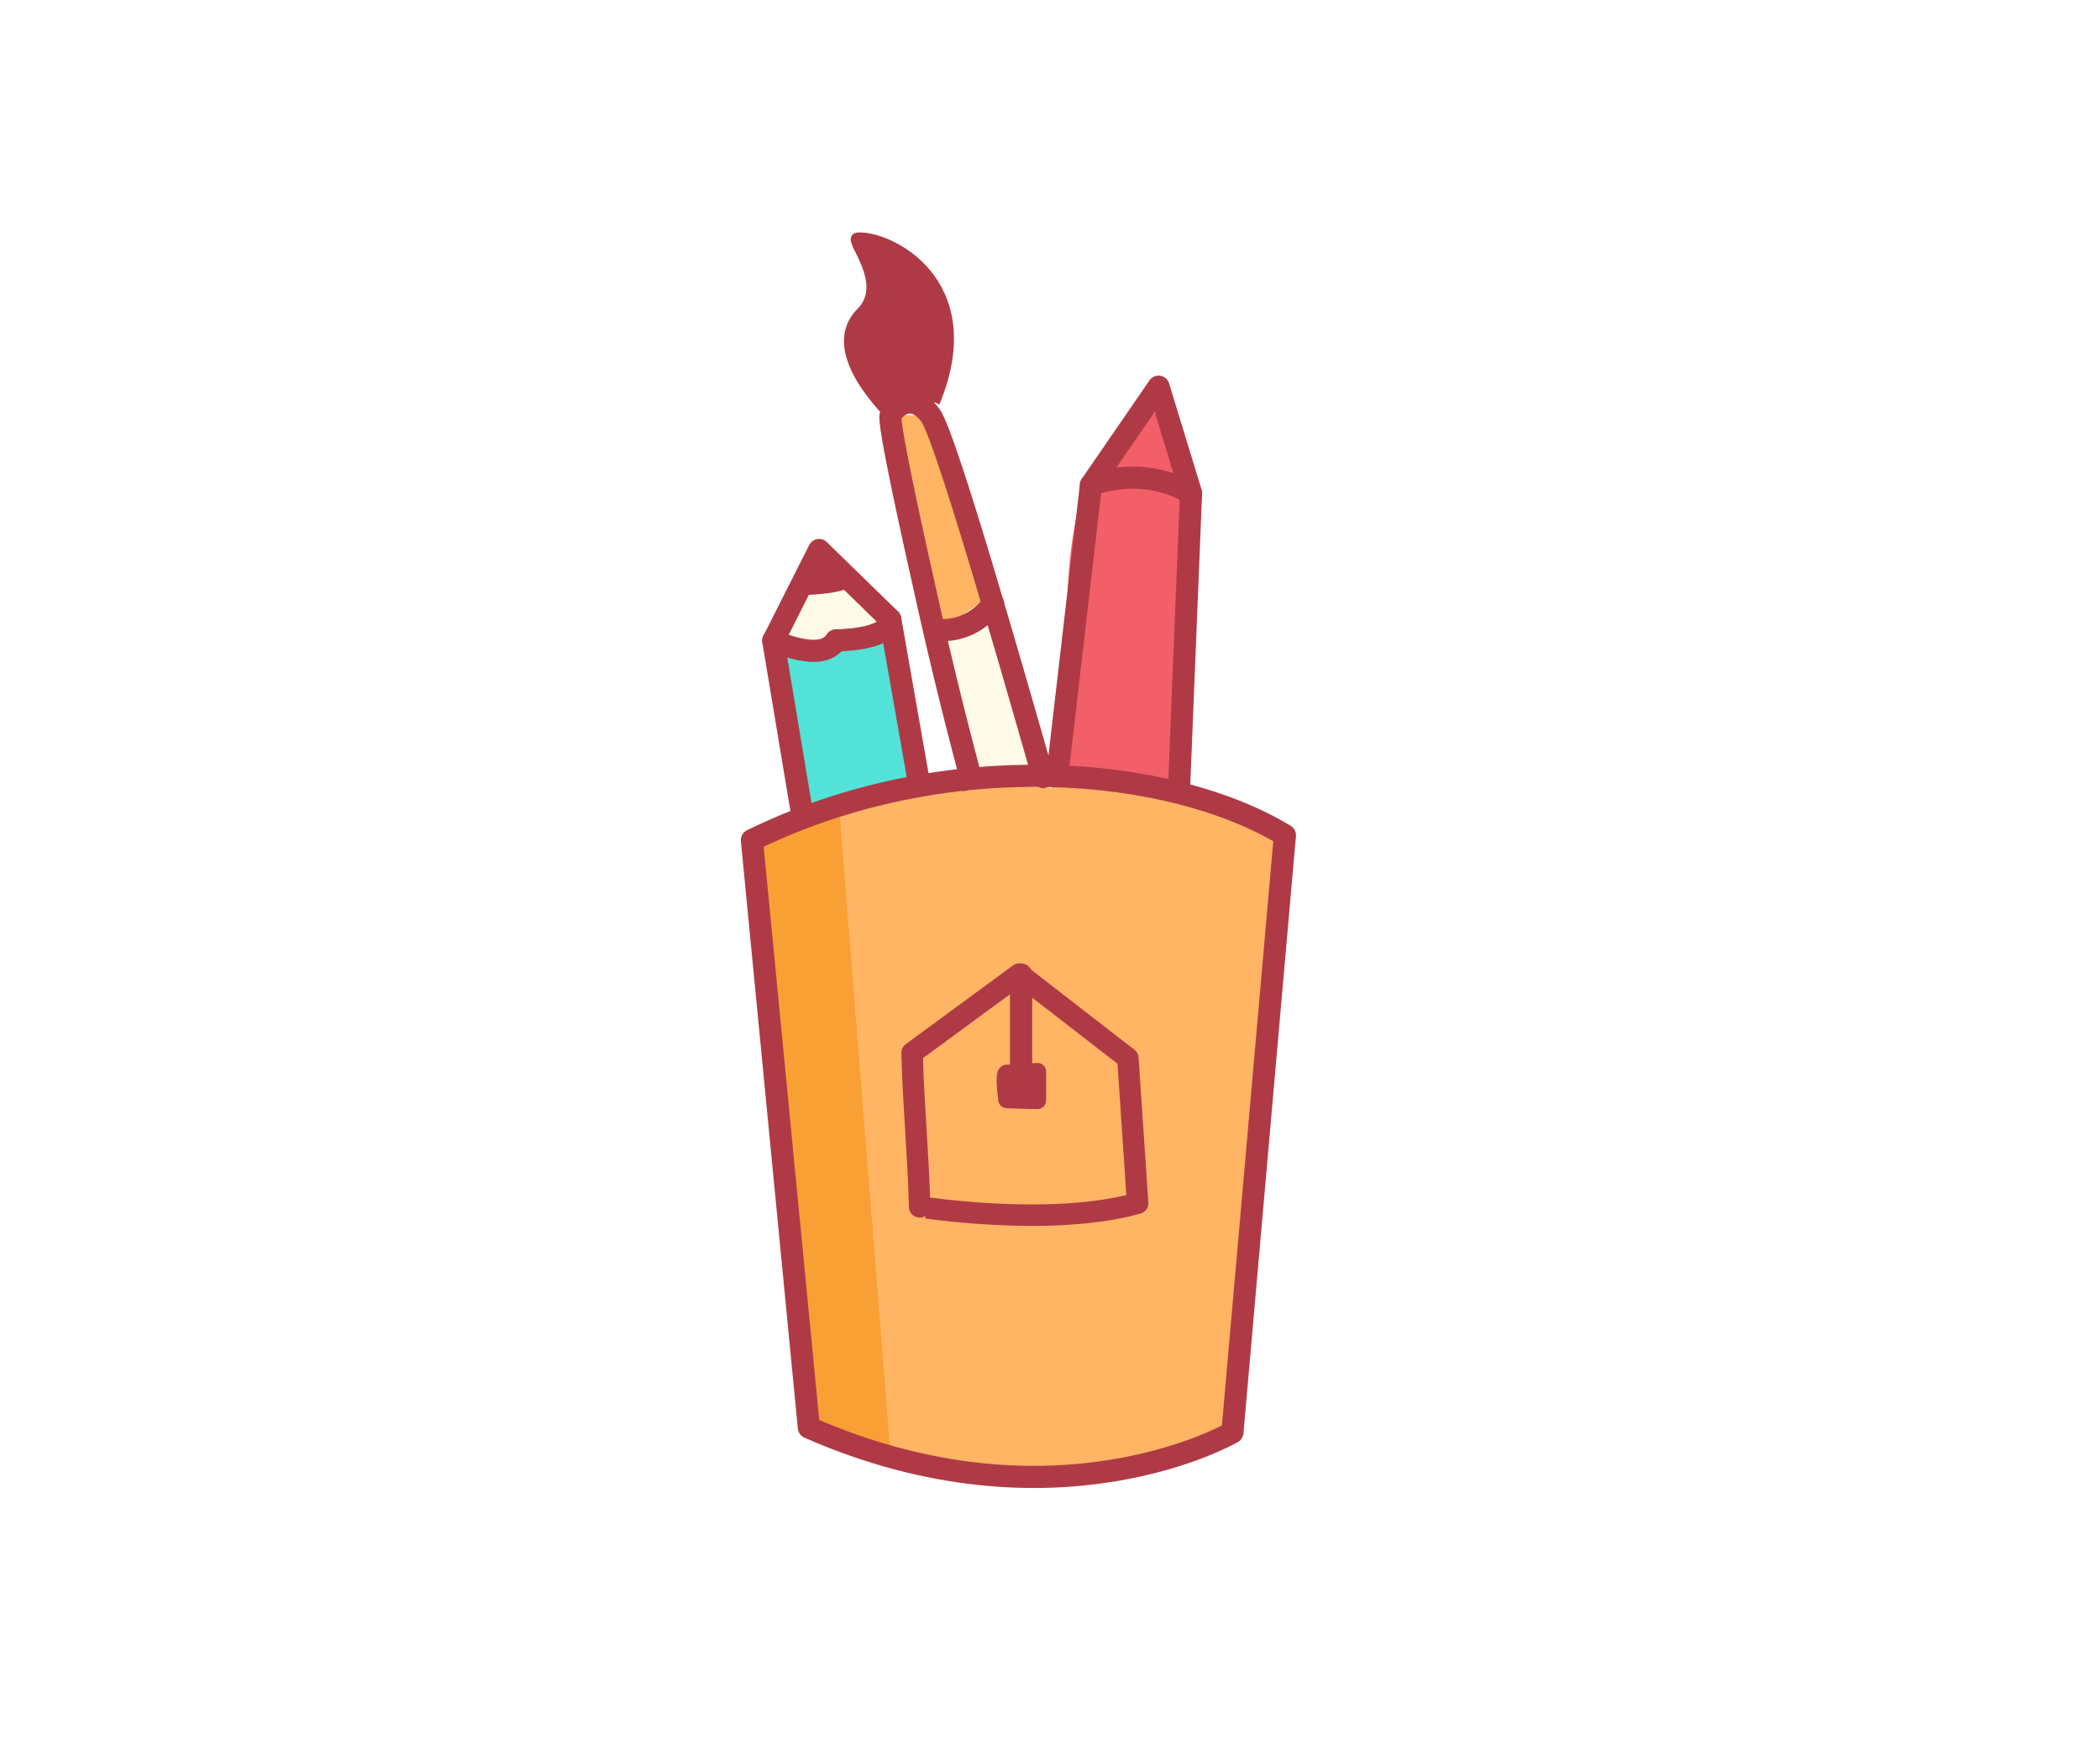
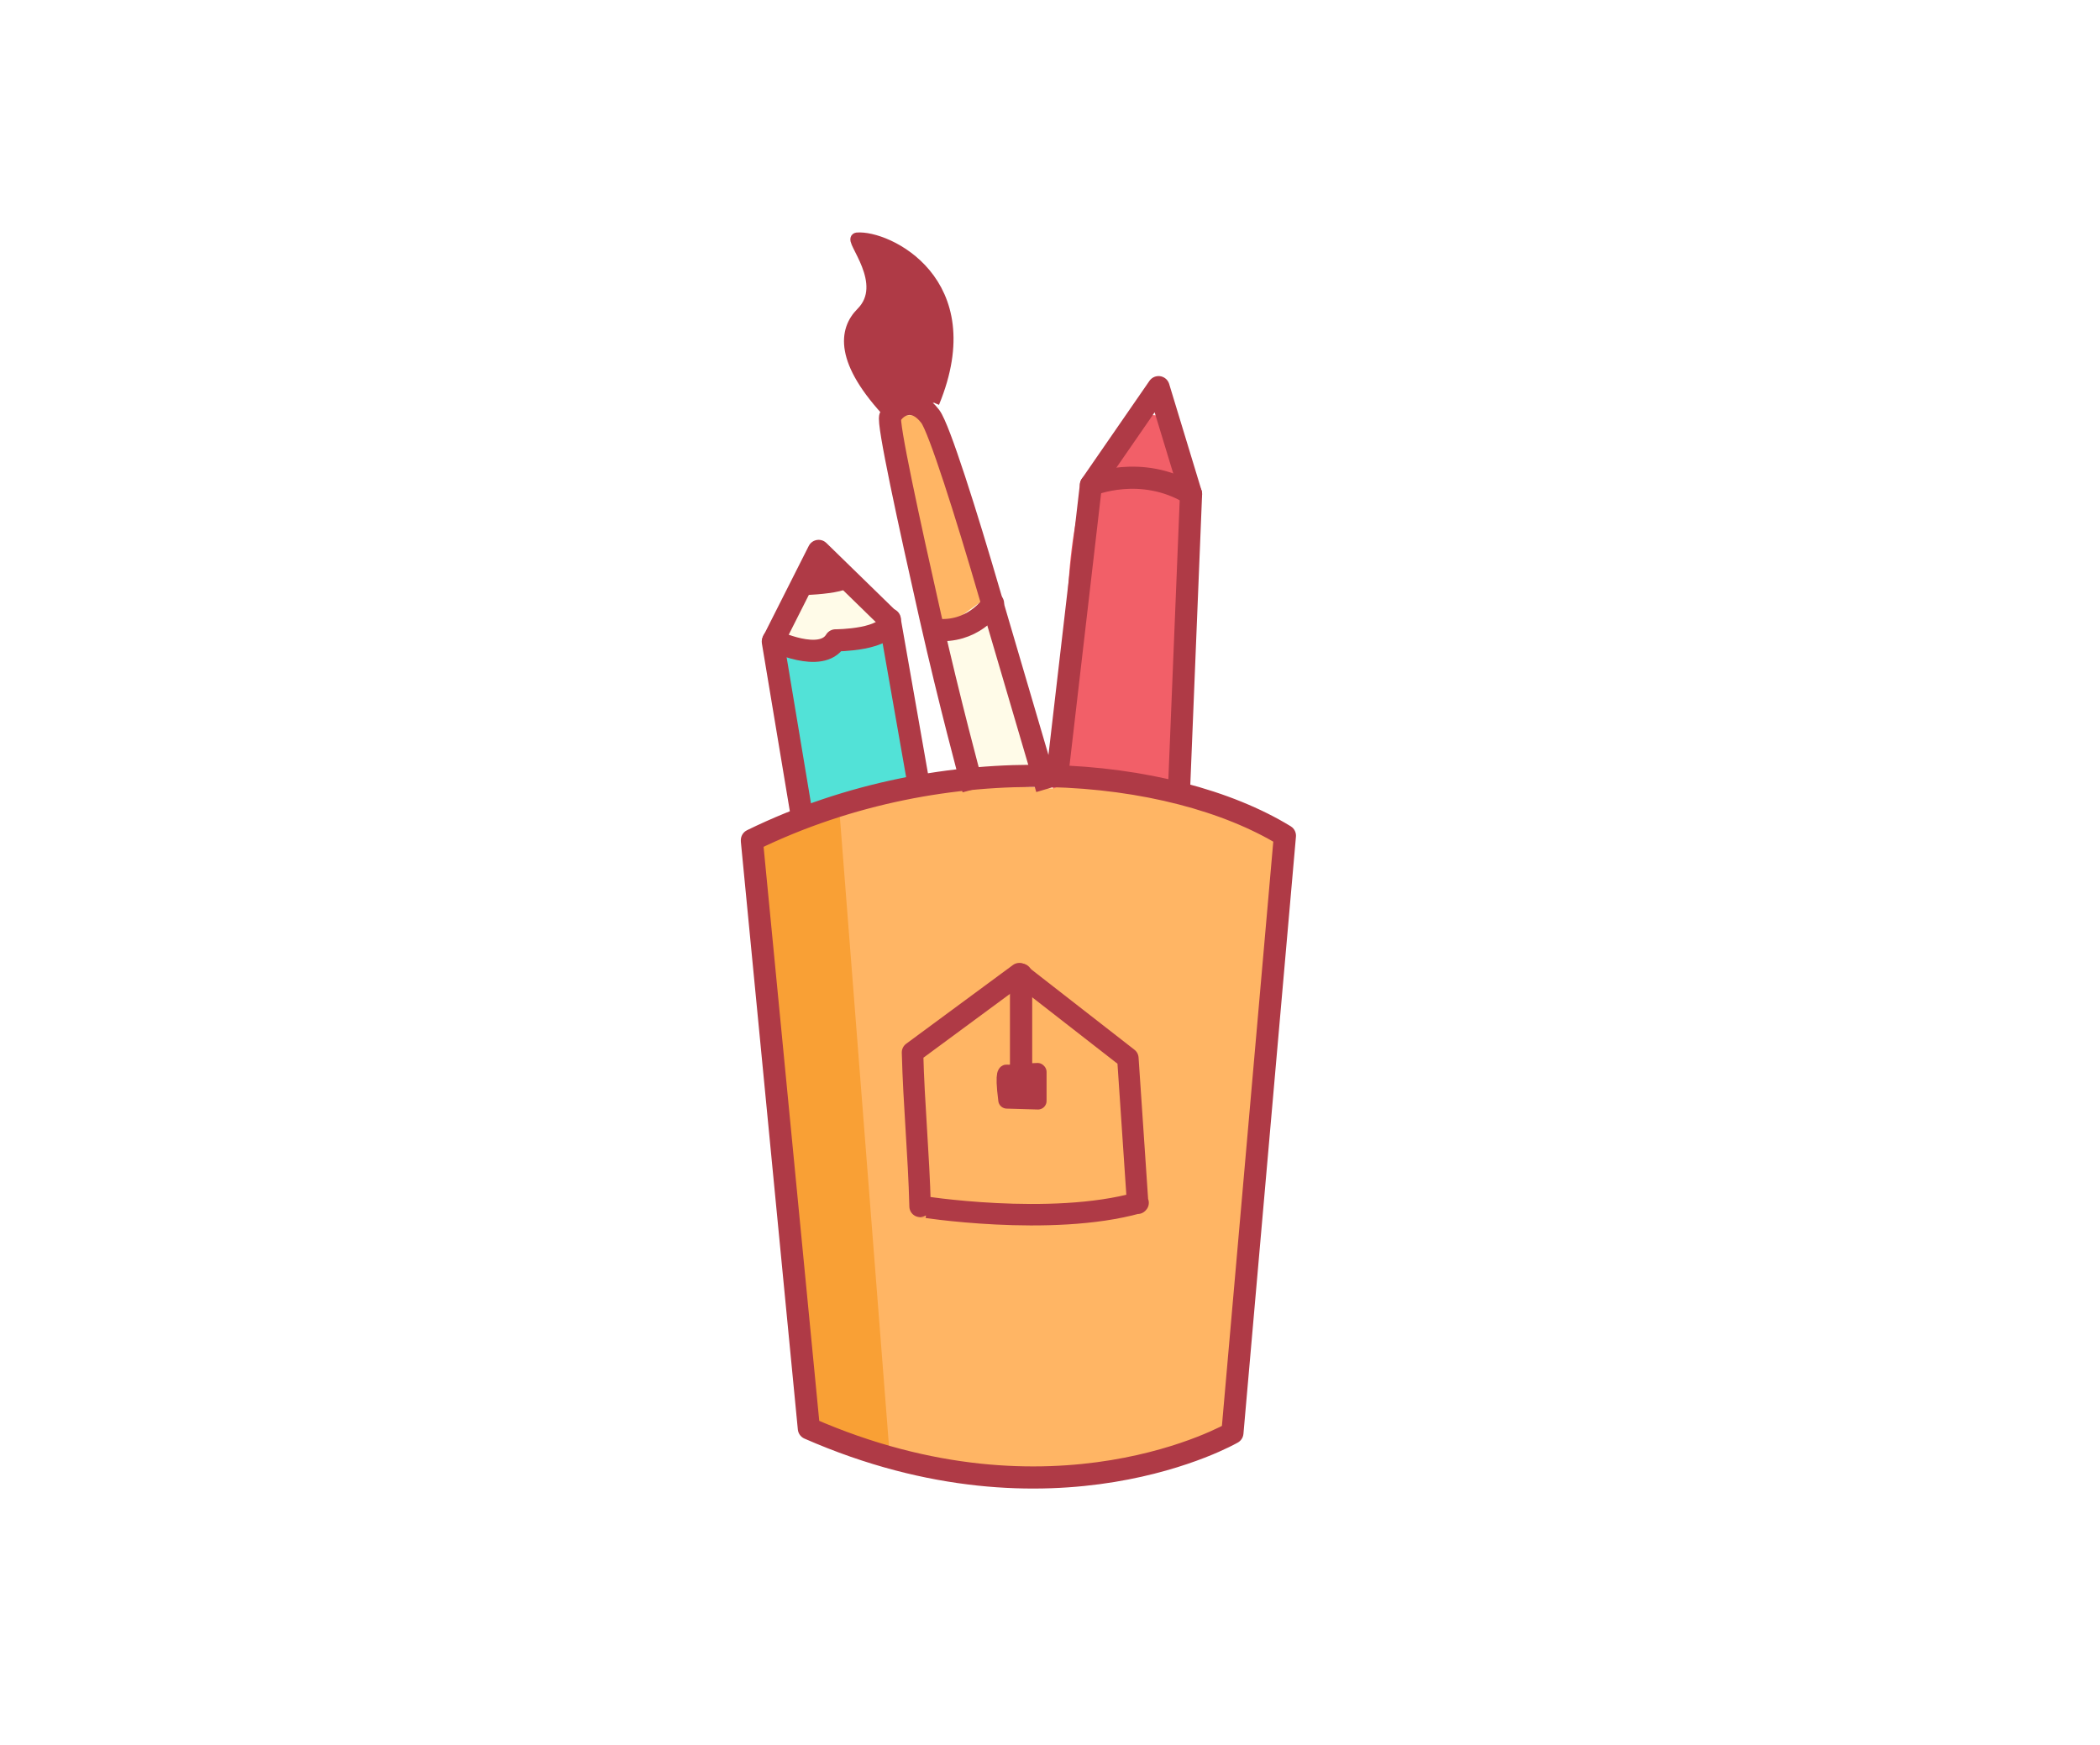
- <svg xmlns="http://www.w3.org/2000/svg" version="1.1" id="Layer_1" x="0px" y="0px" width="472px" height="392px" viewBox="0 0 472 392" enable-background="new 0 0 472 392" xml:space="preserve">
-   <g id="Layer_3">
-     <path fill="#FFB564" d="M288.7,187.7c-53.7-32.6-119.8,1-119.8,1s11.6,92.6,11.4,121.4c-0.8,2-1,4.1-0.4,6.3   c-0.2,1.2-0.6,1.7-1,1.7h1.7c1.1,3,2.9,4.3,5.8,5.3c10.9,4,21.5,6.8,33.1,7.7c3.6,0.3,7.1,0.2,10.5-0.2c1.6,1.5,4,2.4,7.1,2.1   c13.2-1.2,28-1.9,38.6-10.3c1.7-1.4,2.7-2.7,3.1-4.7h0.8L288.7,187.7z" />
-     <polygon fill="#52E2D7" points="173.2,146.4 180.5,184 206.6,177.2 200.1,144  " />
-     <path fill="#FFFBE8" d="M222.6,133.8c0,0-17.9-15.6-5.3,39.9c0.6,2.5,19.4,3.4,19.4,3.4L222.6,133.8z" />
-     <path fill="#F9A035" d="M188.6,181.4c0,0-20.6,0-20.6,12.4c0.1,17.2,13.4,105.6,13.1,119.9c-0.2,9.3,19.1,13.6,19.1,13.6" />
-     <path fill="#FFB564" d="M200.2,93.3c0,0,9.7,50.2,11.6,48.4c2-1.8,10.8-7.9,10.8-7.9l-13.5-40.5H200.2z" />
-     <path fill="#FFFBE8" d="M184.1,123.6c0,0-12.9,24.6-10.9,22.8c2-1.8,27-2.4,27-2.4L184.1,123.6z" />
-     <path fill="#F25F68" d="M257.9,92.8c-1.5,2-3,4.1-4.4,6.3c-1.2,1.9-2.9,2.3-4.6,1.9c-1.7,3.4-3.5,6.7-5.7,9.8   c-6.2,22.4-0.7,41.7-8.7,63.8c-1.3,3.5,0.3,0.3,2.2,2.5c5.6-3,31.1,3.5,38.7,4.2c1.7-2.3-9.1-3.3-10.3-6.6c1.4,3.9,0.2-5.2,0.2-6.1   c0.3-2.6,0-5.5,0.3-8.1c0.7-4.6-1.4-6.4-0.8-11c1.9-14.5,3.4-29.4,3-44.1c-2.2-3.9-4.1-7.9-5.6-12.1   C261,92.9,259.4,92.7,257.9,92.8z" />
+ <svg xmlns="http://www.w3.org/2000/svg" width="472" height="392">
+   <path d="M288.7 187.7c-53.7-32.6-119.8 1-119.8 1s11.6 92.6 11.4 121.4c-.8 2-1 4-.4 6.3-.2 1.2-.6 1.7-1 1.7h1.7c1 3 3 4.3 5.8 5.3 11 4 21.5 6.8 33 7.7 3.6.3 7 .2 10.5-.2 1.6 1.5 4 2.4 7 2 13.2-1.2 28-2 38.6-10.3 1.7-1.4 2.7-2.7 3-4.7h.8l9-130.3z" fill="#FFB564" />
+   <path d="M173.2 146.4l7.3 37.6 26-6.8L200 144z" fill="#52E2D7" />
+   <path d="M222.6 133.8s-18-15.6-5.3 40c.6 2.5 19.4 3.4 19.4 3.4l-14-43.3z" fill="#FFFBE8" />
+   <path d="M188.6 181.4s-20.6 0-20.6 12.4c.1 17.2 13.4 105.6 13 120-.2 9.3 19 13.6 19 13.6" fill="#F9A035" />
+   <path d="M200.2 93.3s9.7 50.2 11.6 48.4c2-1.8 10.8-8 10.8-8L209 93.3h-9z" fill="#FFB564" />
+   <path d="M184 123.6s-13 24.6-11 22.8 27-2.4 27-2.4l-16-20.4z" fill="#FFFBE8" />
+   <path d="M258 92.8l-4.4 6.3c-1.2 2-3 2.3-4.6 2-1.7 3.4-3.5 6.7-5.7 9.8-6.2 22.4-.7 41.7-8.7 63.8-1.3 3.5.3.3 2.2 2.5 5.6-3 31 3.5 38.7 4.2 1.7-2.3-9-3.3-10.3-6.6 1.4 4 .2-5.2.2-6 .3-2.6 0-5.5.3-8 .7-4.6-1.4-6.4-.8-11 2-14.5 3.4-29.4 3-44-2.2-4-4-8-5.6-12-1.2-.4-2.8-.6-4.3-.5z" fill="#F25F68" />
+   <g stroke-miterlimit="10" stroke="#AF3A46">
+     <path d="M238 171l7.2-62 15.2-22 7.3 24-2.6 64m-85 7.6l-6.4-38.4 10.3-20.4 16 15.6 6.5 37m11.6-1.4s-4.5-16.5-9-36.4c-4.8-21.3-9.7-43.8-9-45 1.3-2.6 5.4-4.8 9 0 2 2.7 8 21.6 13.5 40.5l12 40.8" fill="none" stroke-width="4.976" stroke-linecap="square" stroke-linejoin="round" />
+     <path d="M200.2 93.3c-11.6-12.2-10.4-19.2-6.6-23 6.6-6.6-2.8-16.6-1-16.8 6.6-.6 28.6 9.6 17.3 37" fill="#AF3A46" stroke-width="2.488" />
+     <g stroke-linecap="round" stroke-linejoin="round" stroke-width="4.976">
+       <path d="M245.2 109s11.3-4.8 22.5 2" fill="none" />
+       <path d="M200 139.2c0 4.7-12.2 4.7-12.2 4.7-3.2 5.3-14 0-14 0" fill="#FFFBE8" />
+     </g>
  </g>
-   <g id="Layer_2">
-     <polyline fill="none" stroke="#AF3A46" stroke-width="4.976" stroke-linecap="square" stroke-linejoin="round" stroke-miterlimit="10" points="   238,171.1 245.2,109 260.4,86.9 267.7,110.8 265.1,174.8  " />
-     <polyline fill="none" stroke="#AF3A46" stroke-width="4.976" stroke-linecap="square" stroke-linejoin="round" stroke-miterlimit="10" points="   180.2,182.4 173.8,144 184.1,123.6 200.1,139.2 206.6,176.2  " />
-     <path fill="none" stroke="#AF3A46" stroke-width="4.976" stroke-linecap="square" stroke-linejoin="round" stroke-miterlimit="10" d="   M218.2,174.8c0,0-4.5-16.5-9-36.4c-4.8-21.3-9.7-43.8-9-45.1c1.3-2.6,5.4-4.8,8.9,0c2,2.7,7.9,21.6,13.5,40.5   c6.3,21.1,12.2,42.3,11.9,40.8" />
-     <path fill="#AF3A46" stroke="#AF3A46" stroke-width="2.488" stroke-miterlimit="10" d="M200.2,93.3c-11.6-12.2-10.4-19.2-6.6-23   c6.6-6.6-2.8-16.6-0.9-16.8c6.6-0.6,28.6,9.6,17.3,36.9" />
-     <path fill="none" stroke="#AF3A46" stroke-width="4.976" stroke-linecap="round" stroke-linejoin="round" stroke-miterlimit="10" d="   M245.2,109c0,0,11.3-4.8,22.5,1.9" />
-     <path fill="#FFFBE8" stroke="#AF3A46" stroke-width="4.976" stroke-linecap="round" stroke-linejoin="round" stroke-miterlimit="10" d="   M200.1,139.2c0,4.7-12.2,4.7-12.2,4.7c-3.2,5.3-14.1,0-14.1,0" />
-     <path fill="#AF3A46" d="M190.9,130.3c3.4,3.3-12,3.5-12,3.5l5.1-10.2L190.9,130.3z" />
-     <path fill="none" stroke="#AF3A46" stroke-width="4.976" stroke-linecap="round" stroke-linejoin="round" stroke-miterlimit="10" d="   M211.8,141.6c7.7,0,11.4-6,11.4-6" />
-     <path fill="none" stroke="#AF3A46" stroke-width="4.976" stroke-linecap="round" stroke-linejoin="round" stroke-miterlimit="10" d="   M169,188.8L169,188.8c43.9-21.5,94.3-16.6,119.8-1.1L277,321.9c0,0-39.9,23.2-95.2-1.1L169,188.8z" />
-     <path fill="none" stroke="#AF3A46" stroke-width="4.823" stroke-linecap="round" stroke-linejoin="round" stroke-miterlimit="10" d="   M255.7,270.4l-2.2-32.6l-24.4-18.9L205,236.6c0.3,11.8,1.4,22.8,1.7,34.6C206.6,271.2,236,275.9,255.7,270.4z" />
-     <line fill="none" stroke="#AF3A46" stroke-width="5" stroke-linecap="round" stroke-linejoin="round" stroke-miterlimit="10" x1="229.5" y1="219" x2="229.5" y2="246" />
-     <path fill="none" stroke="#AF3A46" stroke-width="3.858" stroke-linecap="round" stroke-linejoin="round" stroke-miterlimit="10" d="   M233.2,240.8c-1.5,0-2.9,0.3-6.8,0.4c0,0-1-0.9-0.1,5.9c2.9,0.1,4,0.2,6.9,0.2C233.2,247.4,233.2,242.5,233.2,240.8z" />
+   <path d="M191 130.3c3.4 3.3-12 3.5-12 3.5l5-10.2 7 6.7z" fill="#AF3A46" />
+   <g stroke-linecap="round" stroke-miterlimit="10" stroke-linejoin="round" stroke="#AF3A46" fill="none">
+     <path d="M211.8 141.6c7.7 0 11.4-6 11.4-6M169 188.8c44-21.5 94.3-16.6 119.8-1L277 322s-40 23.2-95.2-1l-12.8-132z" stroke-width="4.976" />
+     <path d="M255.7 270.4l-2.2-32.6-24.4-19-24 17.7c.3 11.8 1.4 22.8 1.7 34.6-.1 0 29.3 4.7 49-.8z" stroke-width="4.823" />
+     <path d="M229.5 219v27" stroke-width="5" />
+     <path d="M233.2 240.8c-1.5 0-3 .3-6.8.4 0 0-1-1-.1 6l7 .2c0 .1 0-4.8 0-6.5z" stroke-width="3.858" />
  </g>
</svg>
